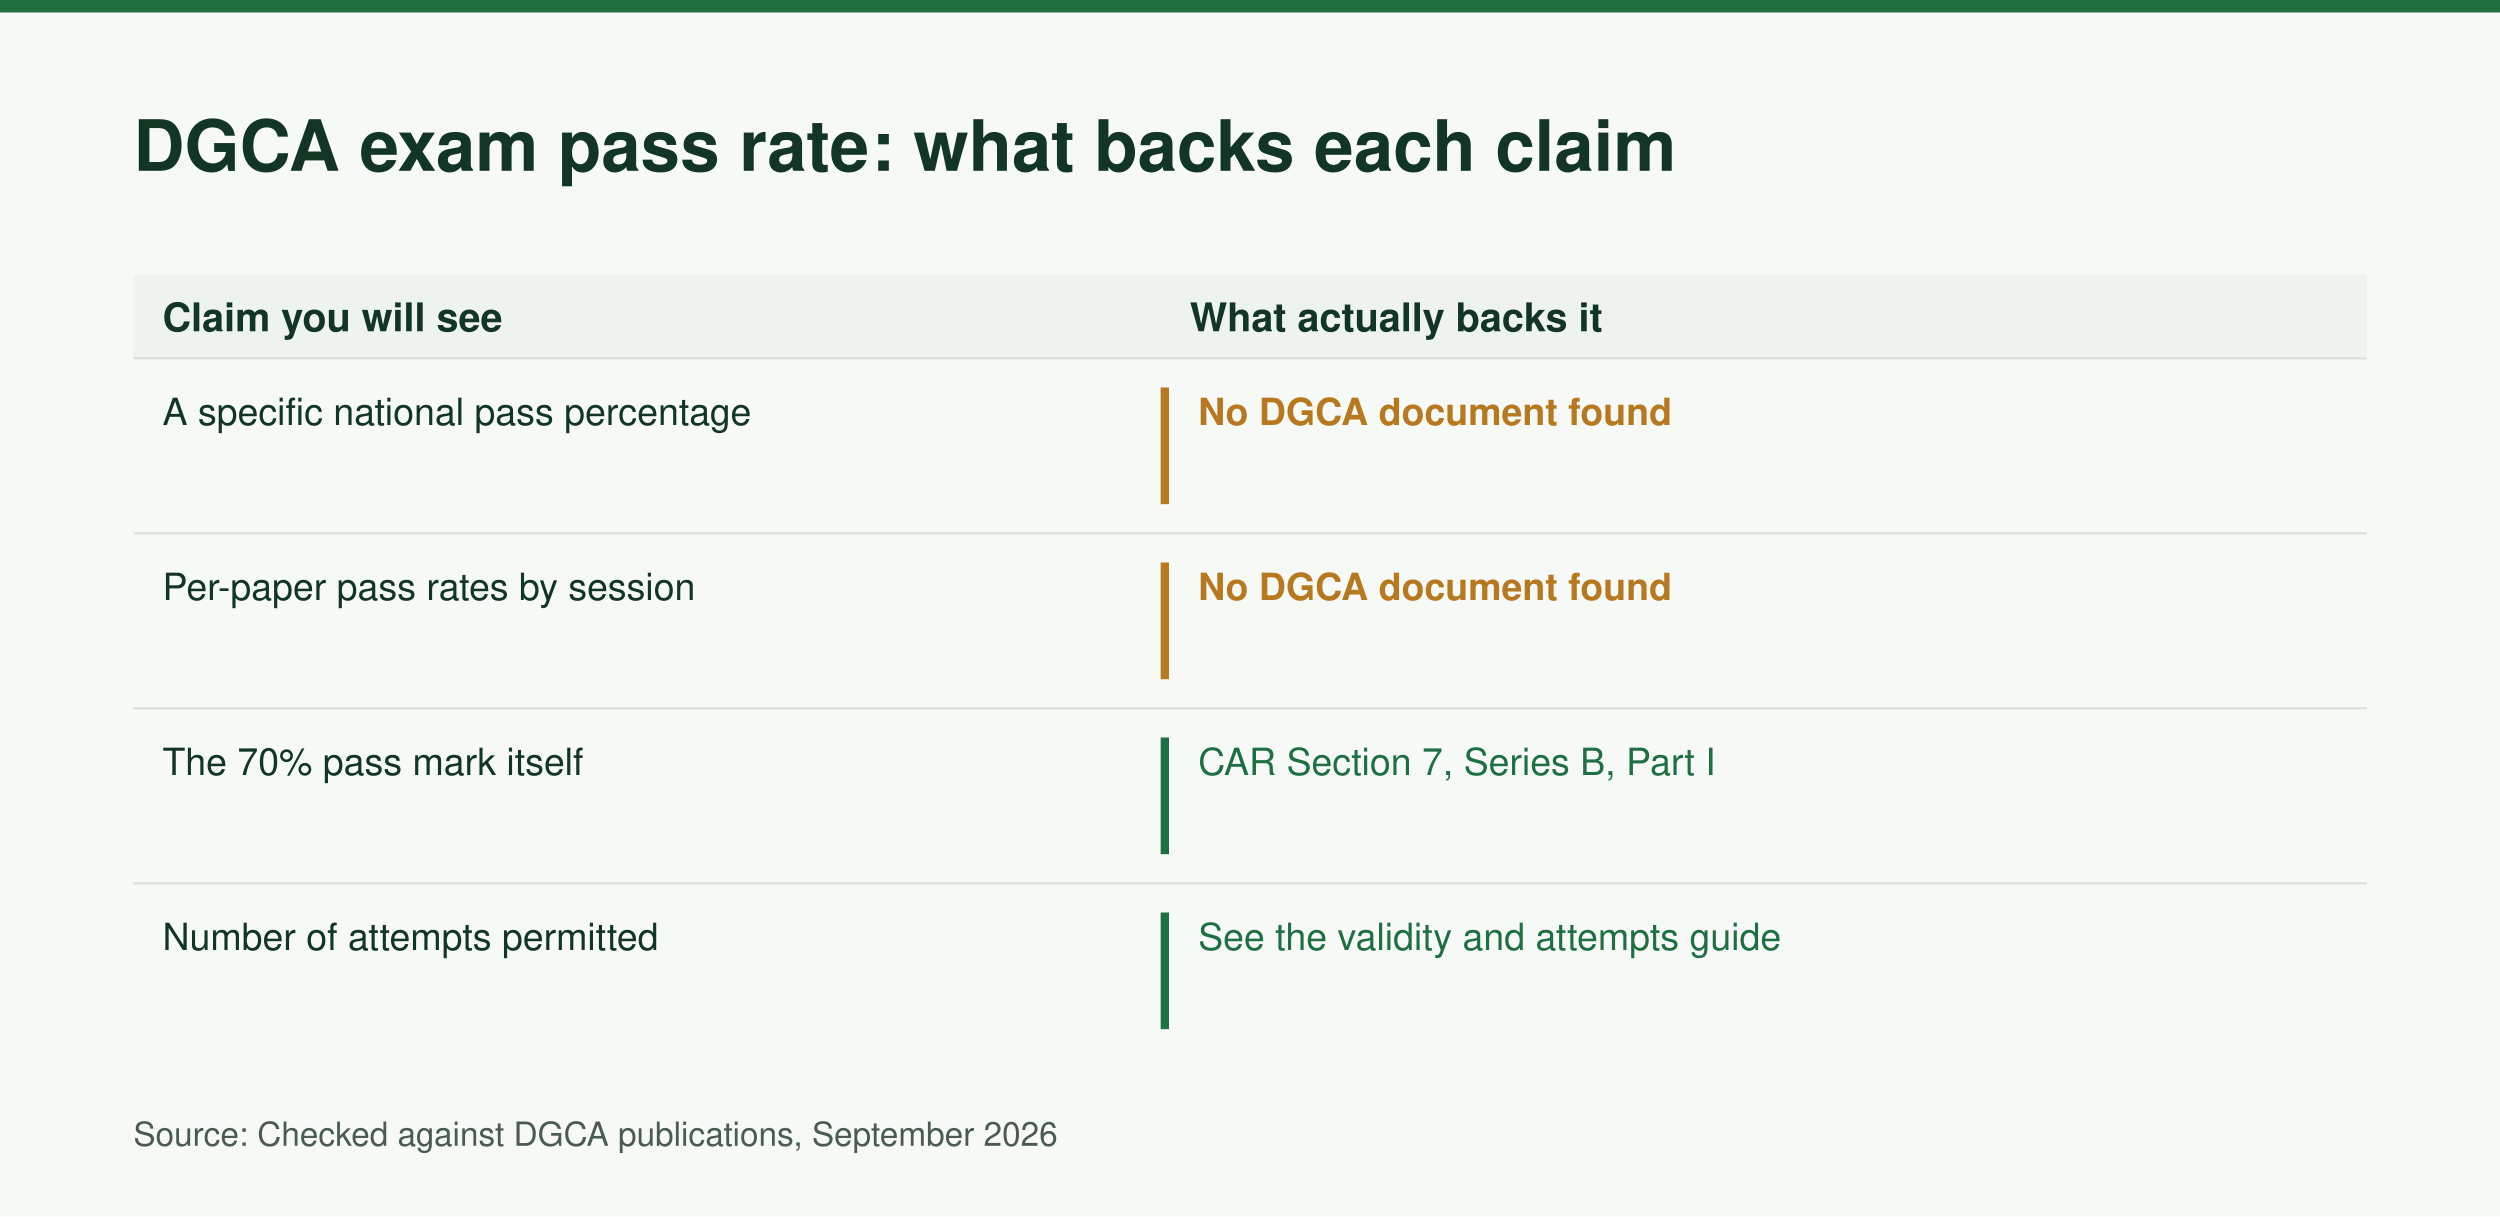
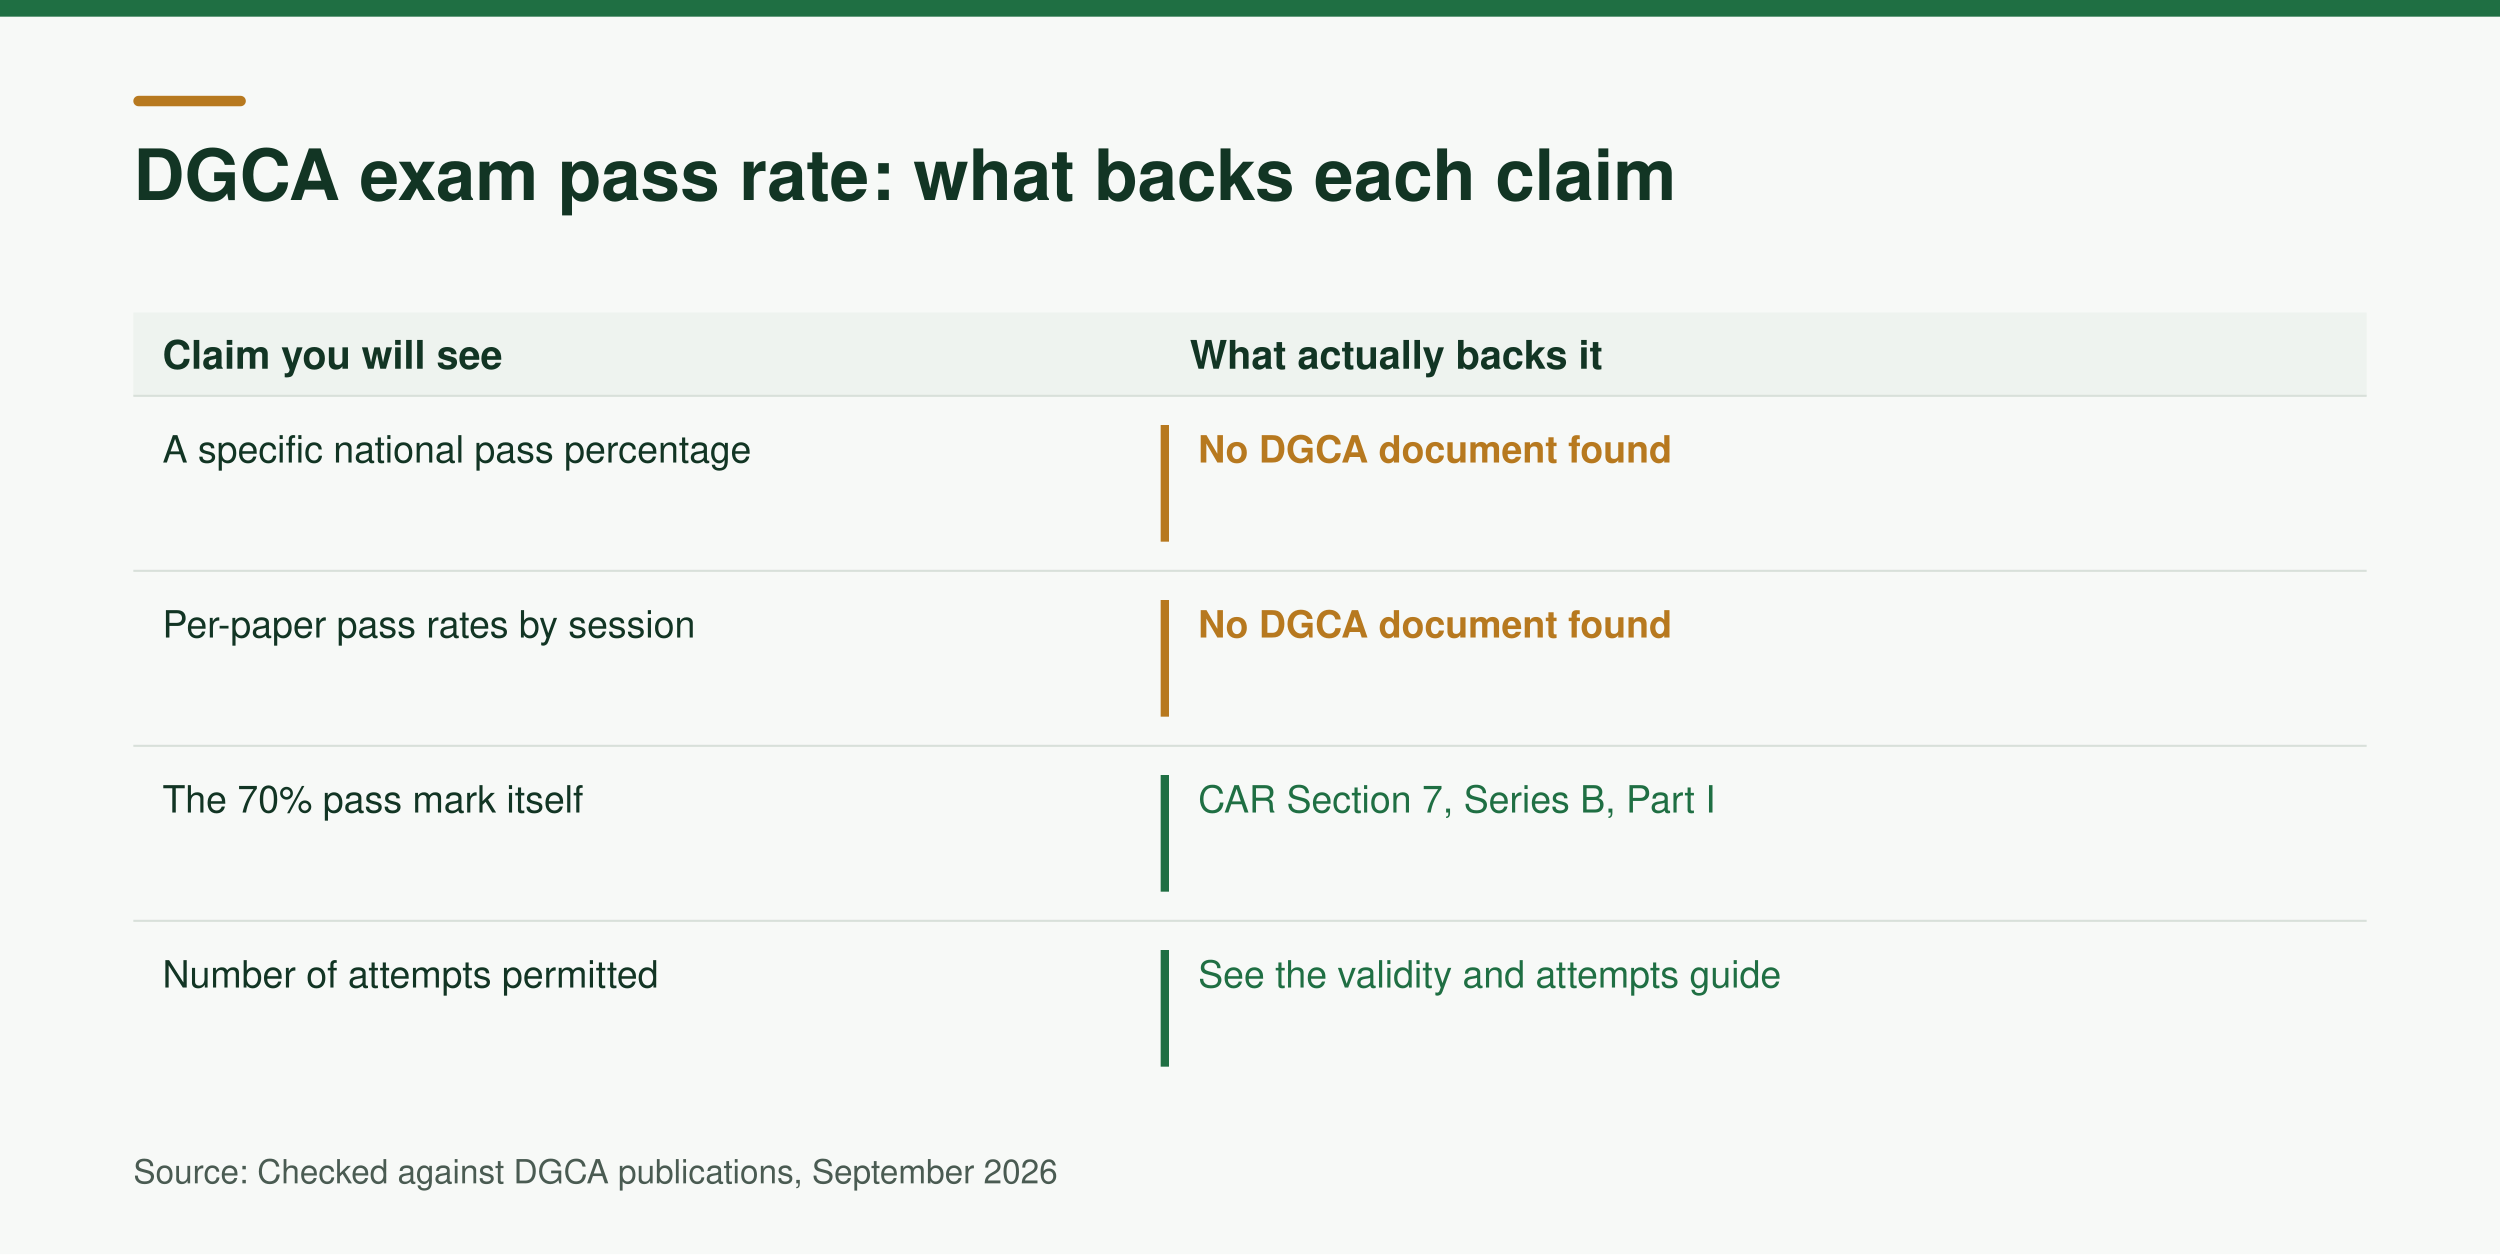
- <svg xmlns="http://www.w3.org/2000/svg" viewBox="0 0 1200 584" width="1200" height="584" role="img" aria-label="DGCA exam pass rate: what backs each claim">
-   <rect width="1200" height="584" fill="#f7f9f7" />
-   <rect x="0" y="0" width="1200" height="6" fill="#1f6f43" />
-   <text x="64" y="82" font-family="'Helvetica Neue', Helvetica, Arial, sans-serif" font-size="34" font-weight="700" fill="#123524" text-anchor="start">DGCA exam pass rate: what backs each claim</text>
-   <rect x="64" y="132" width="1072" height="40" fill="#eef3ef" />
-   <text x="78" y="159" font-family="'Helvetica Neue', Helvetica, Arial, sans-serif" font-size="19" font-weight="700" fill="#123524" text-anchor="start">Claim you will see</text>
-   <text x="571.12" y="159" font-family="'Helvetica Neue', Helvetica, Arial, sans-serif" font-size="19" font-weight="700" fill="#123524" text-anchor="start">What actually backs it</text>
-   <line x1="64" y1="172" x2="1136" y2="172" stroke="#d8e0da" stroke-width="1" />
-   <text x="78" y="204" font-family="'Helvetica Neue', Helvetica, Arial, sans-serif" font-size="18" font-weight="400" fill="#123524" text-anchor="start">A specific national pass percentage</text>
-   <rect x="557.12" y="186" width="4" height="56" fill="#b7791f" />
-   <text x="575.12" y="204" font-family="'Helvetica Neue', Helvetica, Arial, sans-serif" font-size="18" font-weight="600" fill="#b7791f" text-anchor="start">No DGCA document found</text>
-   <line x1="64" y1="256" x2="1136" y2="256" stroke="#d8e0da" stroke-width="1" />
-   <text x="78" y="288" font-family="'Helvetica Neue', Helvetica, Arial, sans-serif" font-size="18" font-weight="400" fill="#123524" text-anchor="start">Per-paper pass rates by session</text>
-   <rect x="557.12" y="270" width="4" height="56" fill="#b7791f" />
-   <text x="575.12" y="288" font-family="'Helvetica Neue', Helvetica, Arial, sans-serif" font-size="18" font-weight="600" fill="#b7791f" text-anchor="start">No DGCA document found</text>
-   <line x1="64" y1="340" x2="1136" y2="340" stroke="#d8e0da" stroke-width="1" />
-   <text x="78" y="372" font-family="'Helvetica Neue', Helvetica, Arial, sans-serif" font-size="18" font-weight="400" fill="#123524" text-anchor="start">The 70% pass mark itself</text>
-   <rect x="557.12" y="354" width="4" height="56" fill="#1f6f43" />
-   <text x="575.12" y="372" font-family="'Helvetica Neue', Helvetica, Arial, sans-serif" font-size="18" font-weight="400" fill="#1f6f43" text-anchor="start">CAR Section 7, Series B, Part I</text>
-   <line x1="64" y1="424" x2="1136" y2="424" stroke="#d8e0da" stroke-width="1" />
-   <text x="78" y="456" font-family="'Helvetica Neue', Helvetica, Arial, sans-serif" font-size="18" font-weight="400" fill="#123524" text-anchor="start">Number of attempts permitted</text>
-   <rect x="557.12" y="438" width="4" height="56" fill="#1f6f43" />
-   <text x="575.12" y="456" font-family="'Helvetica Neue', Helvetica, Arial, sans-serif" font-size="18" font-weight="400" fill="#1f6f43" text-anchor="start">See the validity and attempts guide</text>
-   <text x="64" y="550" font-family="'Helvetica Neue', Helvetica, Arial, sans-serif" font-size="16" font-weight="400" fill="#4a5b52" text-anchor="start">Source: Checked against DGCA publications, September 2026</text>
+ <svg xmlns="http://www.w3.org/2000/svg" viewBox="0 0 1200 602" width="1200" height="602" role="img" aria-label="DGCA exam pass rate: what backs each claim">
+   <rect width="1200" height="602" fill="#f7f9f7" />
+   <rect x="0" y="0" width="1200" height="8" fill="#1f6f43" />
+   <rect x="64" y="46" width="54" height="5" rx="2.5" fill="#b7791f" />
+   <text x="64" y="96" font-family="'Helvetica Neue', Helvetica, Arial, sans-serif" font-size="34" font-weight="700" fill="#123524" text-anchor="start">DGCA exam pass rate: what backs each claim</text>
+   <rect x="64" y="150" width="1072" height="40" fill="#eef3ef" />
+   <text x="78" y="177" font-family="'Helvetica Neue', Helvetica, Arial, sans-serif" font-size="19" font-weight="700" fill="#123524" text-anchor="start">Claim you will see</text>
+   <text x="571.12" y="177" font-family="'Helvetica Neue', Helvetica, Arial, sans-serif" font-size="19" font-weight="700" fill="#123524" text-anchor="start">What actually backs it</text>
+   <line x1="64" y1="190" x2="1136" y2="190" stroke="#d8e0da" stroke-width="1" />
+   <text x="78" y="222" font-family="'Helvetica Neue', Helvetica, Arial, sans-serif" font-size="18" font-weight="400" fill="#123524" text-anchor="start">A specific national pass percentage</text>
+   <rect x="557.12" y="204" width="4" height="56" fill="#b7791f" />
+   <text x="575.12" y="222" font-family="'Helvetica Neue', Helvetica, Arial, sans-serif" font-size="18" font-weight="600" fill="#b7791f" text-anchor="start">No DGCA document found</text>
+   <line x1="64" y1="274" x2="1136" y2="274" stroke="#d8e0da" stroke-width="1" />
+   <text x="78" y="306" font-family="'Helvetica Neue', Helvetica, Arial, sans-serif" font-size="18" font-weight="400" fill="#123524" text-anchor="start">Per-paper pass rates by session</text>
+   <rect x="557.12" y="288" width="4" height="56" fill="#b7791f" />
+   <text x="575.12" y="306" font-family="'Helvetica Neue', Helvetica, Arial, sans-serif" font-size="18" font-weight="600" fill="#b7791f" text-anchor="start">No DGCA document found</text>
+   <line x1="64" y1="358" x2="1136" y2="358" stroke="#d8e0da" stroke-width="1" />
+   <text x="78" y="390" font-family="'Helvetica Neue', Helvetica, Arial, sans-serif" font-size="18" font-weight="400" fill="#123524" text-anchor="start">The 70% pass mark itself</text>
+   <rect x="557.12" y="372" width="4" height="56" fill="#1f6f43" />
+   <text x="575.12" y="390" font-family="'Helvetica Neue', Helvetica, Arial, sans-serif" font-size="18" font-weight="400" fill="#1f6f43" text-anchor="start">CAR Section 7, Series B, Part I</text>
+   <line x1="64" y1="442" x2="1136" y2="442" stroke="#d8e0da" stroke-width="1" />
+   <text x="78" y="474" font-family="'Helvetica Neue', Helvetica, Arial, sans-serif" font-size="18" font-weight="400" fill="#123524" text-anchor="start">Number of attempts permitted</text>
+   <rect x="557.12" y="456" width="4" height="56" fill="#1f6f43" />
+   <text x="575.12" y="474" font-family="'Helvetica Neue', Helvetica, Arial, sans-serif" font-size="18" font-weight="400" fill="#1f6f43" text-anchor="start">See the validity and attempts guide</text>
+   <text x="64" y="568" font-family="'Helvetica Neue', Helvetica, Arial, sans-serif" font-size="16" font-weight="400" fill="#4a5b52" text-anchor="start">Source: Checked against DGCA publications, September 2026</text>
</svg>
